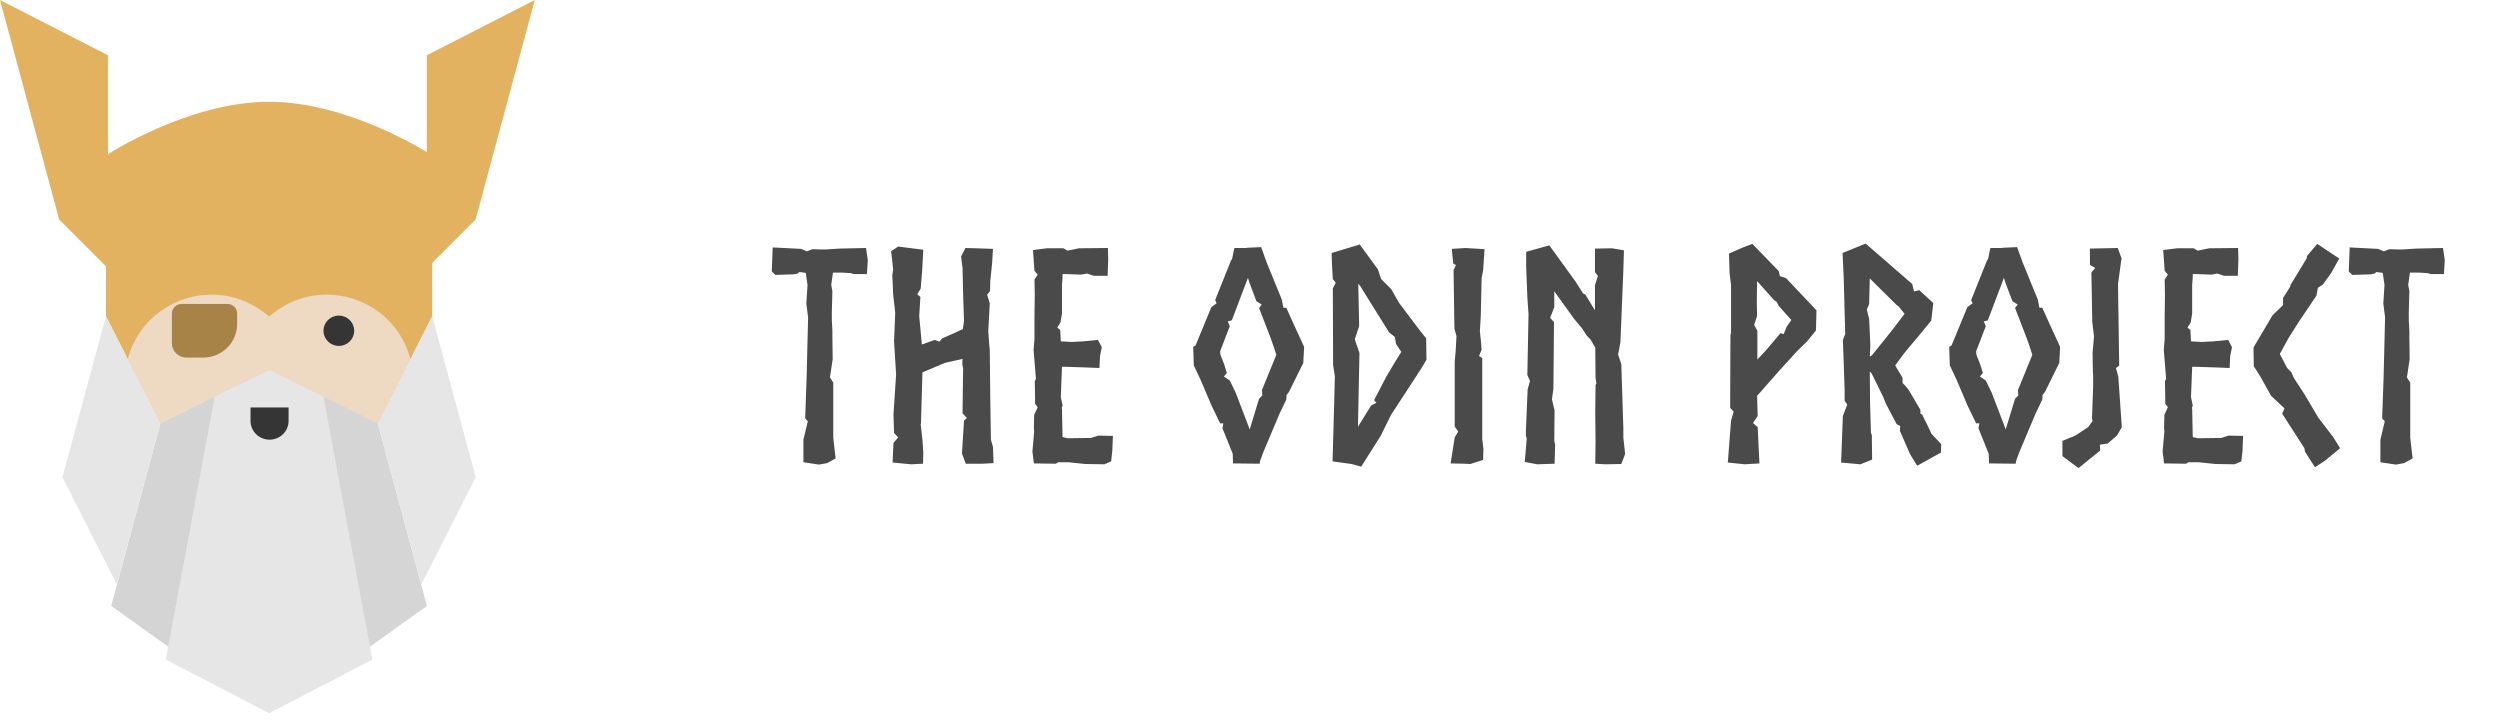
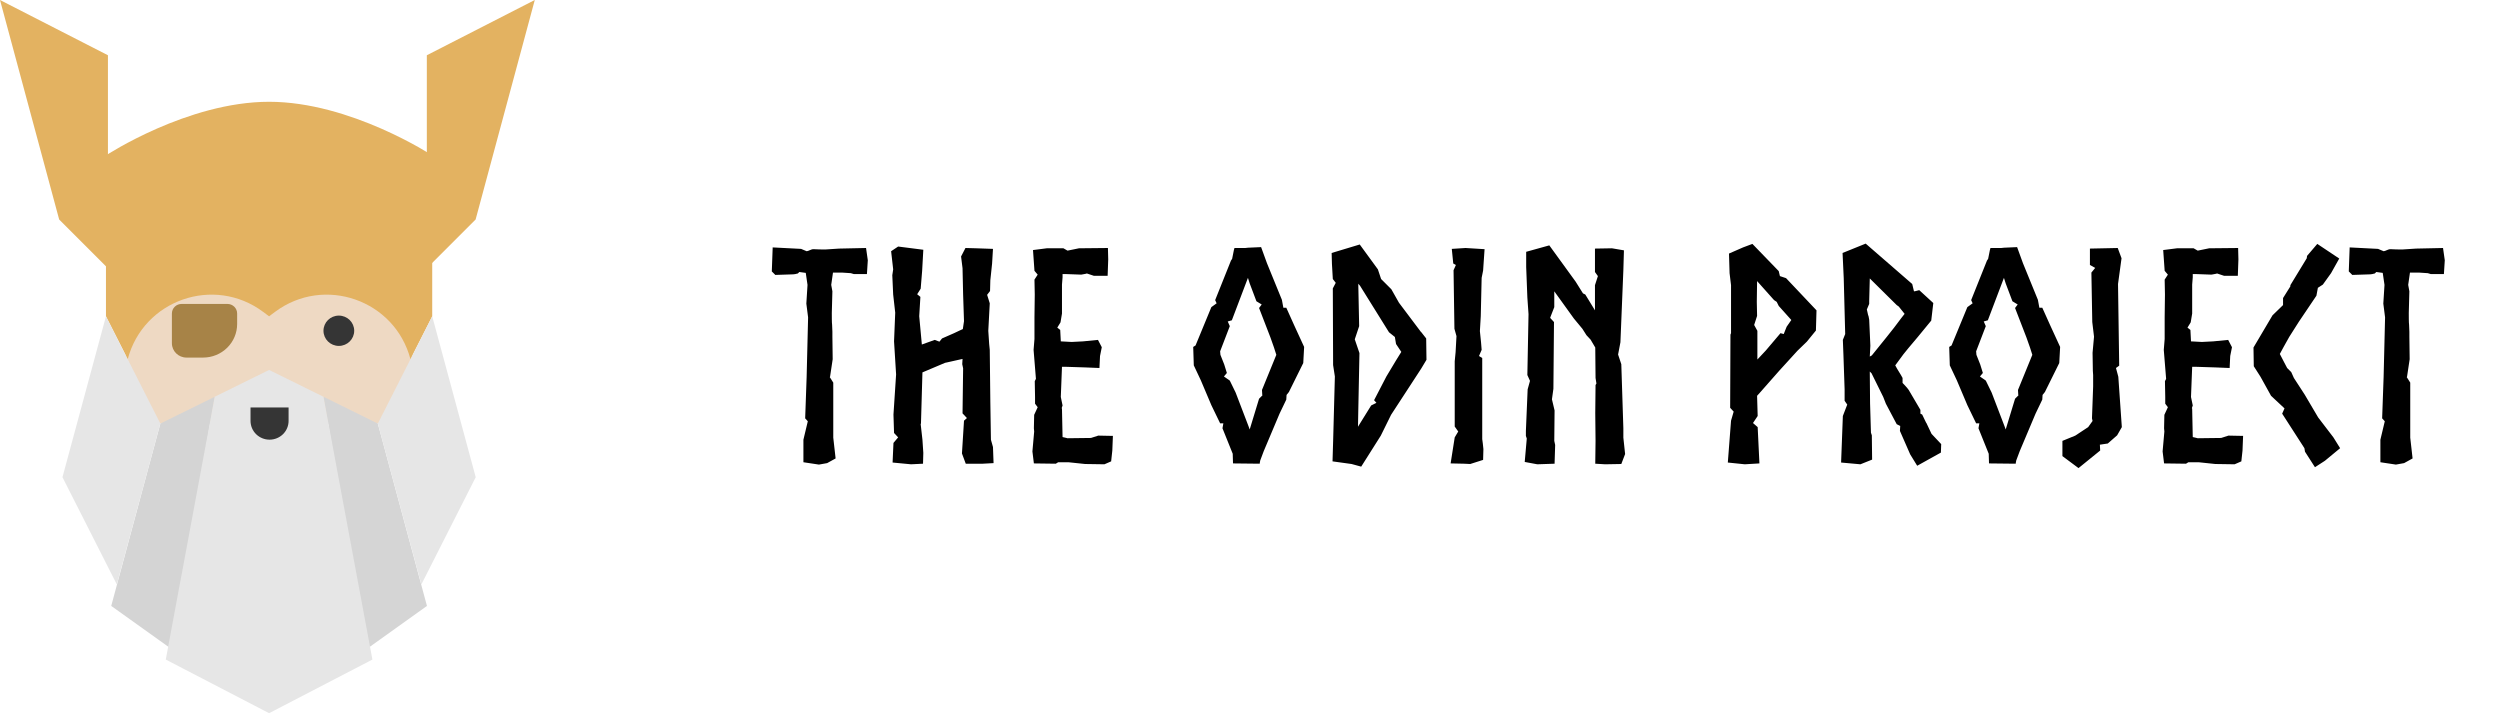
<svg xmlns="http://www.w3.org/2000/svg" width="205" height="59" viewBox="0 0 205 59" fill="none">
  <path fill-rule="evenodd" clip-rule="evenodd" d="M8.689 34.733L13.148 19.29H30.983L35.442 34.733H8.689Z" fill="#EED9C3" />
  <ellipse cx="27.785" cy="27.122" rx="1.26" ry="1.243" fill="#353535" />
  <path fill-rule="evenodd" clip-rule="evenodd" d="M19.446 25.709C19.446 25.275 19.089 24.923 18.649 24.923C17.638 24.923 15.903 24.923 14.892 24.923C14.452 24.923 14.095 25.275 14.095 25.709C14.095 26.386 14.095 27.372 14.095 28.143C14.095 28.794 14.63 29.321 15.29 29.321C15.7 29.321 16.176 29.321 16.658 29.321C17.397 29.321 18.106 29.031 18.63 28.515C19.152 28 19.446 27.3 19.446 26.571C19.446 26.259 19.446 25.962 19.446 25.709Z" fill="#A78347" />
  <path fill-rule="evenodd" clip-rule="evenodd" d="M35 4.531L43.852 0L39 18L35 22L35 4.531Z" fill="#E3B261" />
  <path fill-rule="evenodd" clip-rule="evenodd" d="M8.851 4.531L0 0L4.852 18L8.852 22L8.851 4.531Z" fill="#E3B261" />
  <path fill-rule="evenodd" clip-rule="evenodd" d="M35.442 12.744C35.442 12.744 28.754 8.346 22.066 8.346C15.378 8.346 8.689 12.744 8.689 12.744V25.937L10.473 29.456C11.753 24.593 17.544 22.567 21.576 25.572L22.066 25.937L22.555 25.572C26.587 22.567 32.379 24.593 33.658 29.456L35.442 25.937V12.744Z" fill="#E3B261" />
  <path fill-rule="evenodd" clip-rule="evenodd" d="M17.607 32.534L14.04 53.204L9.121 49.686L13.148 34.733L17.607 32.534Z" fill="#D4D4D4" />
  <path fill-rule="evenodd" clip-rule="evenodd" d="M26.524 32.534L30.091 53.204L35.01 49.686L30.983 34.733L26.524 32.534Z" fill="#D5D5D5" />
  <path fill-rule="evenodd" clip-rule="evenodd" d="M8.689 25.937L5.122 39.131L9.581 47.927L13.148 34.733L8.689 25.937Z" fill="#E6E6E6" />
  <path fill-rule="evenodd" clip-rule="evenodd" d="M35.442 25.937L39.009 39.131L34.55 47.927L30.983 34.733L35.442 25.937Z" fill="#E6E6E6" />
  <path fill-rule="evenodd" clip-rule="evenodd" d="M17.607 32.534L13.594 54.084L22.066 58.481L30.537 54.084L26.524 32.534L22.398 30.499L22.066 30.335L17.607 32.534Z" fill="#E6E6E6" />
  <path fill-rule="evenodd" clip-rule="evenodd" d="M23.664 33.414H20.543C20.543 33.414 20.543 33.935 20.543 34.514C20.543 34.922 20.707 35.313 21 35.602C21.292 35.89 21.688 36.052 22.102 36.052C22.103 36.052 22.104 36.052 22.104 36.052C22.518 36.052 22.914 35.89 23.207 35.602C23.499 35.313 23.664 34.922 23.664 34.514C23.664 33.935 23.664 33.414 23.664 33.414Z" fill="#353535" />
-   <path d="M68.808 20.384L67.704 20.456C67.368 20.456 67.056 20.456 66.696 20.432C66.504 20.432 66.288 20.6 66.144 20.6L65.688 20.408L63.36 20.288L63.288 22.256L63.576 22.544L65.04 22.496C65.112 22.496 65.256 22.472 65.424 22.424L65.544 22.304L66.072 22.376L66.216 23.36L66.12 24.896L66.264 26.024L66.144 30.92L66.024 34.304L66.24 34.544L65.88 36.056V37.904L67.152 38.096L67.824 37.976L68.52 37.592L68.328 35.888V31.376L68.04 30.92L68.064 30.896L68.28 29.456L68.256 27.608V27.2C68.256 27.032 68.232 26.816 68.232 26.624C68.208 26.48 68.208 25.88 68.208 25.664L68.256 23.888L68.16 23.36L68.304 22.352H69.048L69.768 22.4L70.008 22.472H71.088L71.16 21.344L71.016 20.336L68.808 20.384ZM73.264 33.992L73.312 35.504L73.648 35.864L73.264 36.32L73.192 37.928L74.704 38.072L75.688 38.024L75.712 37.136L75.64 36.056L75.496 34.784L75.52 34.712L75.64 30.536L77.512 29.744H77.536L78.928 29.432L78.904 29.864L78.976 30.2L78.928 33.896L79.288 34.28L79.048 34.496L78.88 37.184L79.192 38.024H80.584L81.472 37.976L81.424 36.656L81.256 36.056L81.208 32.984L81.16 28.688L81.112 28.208L81.04 27.128L81.16 24.872L80.944 24.176L81.184 23.864L81.208 22.952V22.976L81.352 21.608L81.424 20.408L80.056 20.36L79.168 20.336L78.808 21.032L78.928 21.992L78.976 24.152L79.048 26.336L78.952 26.984L78.688 27.104L78.232 27.32L77.248 27.752L77.032 28.016L76.648 27.872L75.64 28.232L75.592 28.256L75.376 25.928L75.472 24.344L75.208 24.128L75.496 23.672L75.616 22.208L75.712 20.48L73.648 20.216L73.072 20.6L73.24 22.088L73.168 22.568L73.24 24.152L73.408 25.64L73.312 27.992L73.48 30.704L73.264 33.992ZM90.826 22.616L90.874 21.272L90.85 20.336L88.474 20.36L87.538 20.552L87.202 20.36H85.834L84.706 20.504L84.826 22.208L85.09 22.52L84.826 22.928L84.85 24.152L84.826 26.024V27.8L84.754 28.688L84.946 31.064L84.85 31.256L84.874 32.552V33.104L85.09 33.392L84.802 34.016L84.778 35.12L84.802 35.384L84.658 37.016L84.778 38L86.578 38.024L86.77 37.904H87.61L88.978 38.048L90.562 38.072L91.114 37.832L91.21 36.944L91.258 35.744L90.058 35.72L89.458 35.912L87.538 35.936L87.346 35.888L87.13 35.84L87.082 33.512L87.058 33.464L87.13 33.248L86.986 32.552L87.082 30.08H87.466L88.978 30.128L90.154 30.176L90.202 29.192L90.346 28.472L90.034 27.872L88.81 27.992L87.874 28.04L86.986 27.992L86.938 27.056L86.698 26.864L86.962 26.432L87.082 25.712V23.336L87.13 22.736V22.472H87.346L88.666 22.52L89.05 22.448L89.122 22.424L89.698 22.616H90.826ZM102.331 20.312L102.115 20.336H101.227L101.179 20.504L101.035 21.224L100.939 21.368L99.643 24.608L99.763 24.872L99.331 25.184L98.035 28.328L97.843 28.448L97.891 29.96L98.467 31.184L99.331 33.224L100.051 34.712H100.315L100.243 35.12L101.083 37.208L101.107 38L103.291 38.024L103.339 37.76L103.627 36.992L104.923 33.92L105.475 32.768L105.499 32.384L105.691 32.144L106.867 29.768L106.939 28.448L106.123 26.672L105.475 25.232H105.235L105.115 24.584L103.891 21.584L103.411 20.264L102.331 20.312ZM102.379 34.952L101.323 32.192L100.843 31.208L100.363 30.872L100.603 30.584L100.387 29.888L100.075 29.096L100.051 28.808L100.843 26.744L100.675 26.36L101.011 26.264L102.331 22.784L102.475 23.24L103.027 24.704L103.459 24.968L103.243 25.256L104.179 27.68L104.467 28.496L104.659 29.096L103.483 31.976L103.507 32.408H103.531L103.243 32.696L102.475 35.216L102.379 34.952ZM113.227 35.72L114.067 34.016L116.539 30.224L116.971 29.504L116.947 27.752L116.515 27.2L116.539 27.248L114.715 24.824L114.091 23.72L113.251 22.88L112.987 22.088L111.499 20.048L110.227 20.432L109.195 20.744L109.219 21.632L109.291 22.88L109.531 23.192L109.291 23.648L109.315 29.936L109.459 30.872L109.315 36.248V36.224L109.267 37.832L110.827 38.048L111.619 38.264L113.227 35.72ZM111.451 26.744L111.379 23.264L111.523 23.432L113.899 27.248L114.379 27.632L114.475 28.208L114.907 28.856L114.475 29.552L113.683 30.872L112.675 32.816L112.867 33.032L112.435 33.248L111.379 34.952L111.355 35L111.379 33.704L111.475 28.952L111.091 27.824L111.451 26.744ZM119.431 27.56L119.359 28.88L119.287 29.624V34.112V34.976L119.575 35.384L119.287 35.864L118.951 38L120.055 38.024L120.559 38.048L121.615 37.712L121.639 36.824L121.591 36.368L121.543 36.008V29.36L121.279 29.192L121.495 28.688L121.447 28.088L121.351 27.152L121.423 25.928L121.495 22.784L121.615 22.184L121.735 20.432L120.175 20.336L119.047 20.408L119.167 21.608L119.383 21.728L119.191 22.16L119.263 26.96L119.431 27.56ZM133.115 35.888V35.12L132.947 29.864L132.683 29.072L132.875 28.064L133.115 22.16L133.163 20.528L132.179 20.36L130.787 20.384V22.304L131.027 22.64L130.787 23.384V25.448L129.995 24.152L129.803 24.056L129.203 23.096L127.043 20.12L125.147 20.648V21.896L125.243 24.392L125.339 25.76L125.243 30.752L125.459 31.232L125.267 31.928L125.123 35.336V35.744L125.195 35.96L125.027 37.88L126.059 38.072L127.475 38.024L127.523 36.488L127.451 36.152L127.475 33.656L127.259 32.744L127.379 31.88L127.427 26.408L127.139 26.096L127.115 26.048L127.451 25.184V23.888L128.075 24.752L129.059 26.12L129.755 26.96L130.091 27.488L130.427 27.848L130.811 28.496L130.835 30.992L130.907 31.448L130.835 31.568L130.811 33.872L130.835 36.152L130.811 38.024L131.627 38.072L132.947 38.048L133.259 37.232L133.115 35.888ZM147.393 28.76L148.161 28.016L148.905 27.104L148.953 25.448L146.457 22.808L145.953 22.64L145.857 22.232L143.697 20L142.929 20.288L141.777 20.792L141.825 22.4L141.945 23.384V27.32L141.897 27.44L141.873 33.44L142.161 33.752L141.945 34.496L141.681 37.928L143.073 38.072L144.273 38L144.129 35.024L143.745 34.688L144.129 34.112L144.081 32.456L144.297 32.216L145.905 30.392L147.393 28.76ZM144.105 27.128L143.841 26.648L144.081 25.904L144.057 24.752L144.081 23.048L145.473 24.608L145.689 24.752L145.857 25.088L146.889 26.24L146.505 26.792L146.265 27.392L146.001 27.32L144.801 28.736L144.105 29.48V27.128ZM153.466 30.608L154.426 32.552L154.642 33.104L155.53 34.784L155.818 34.928L155.794 35.336L156.634 37.256L157.21 38.192L159.154 37.112L159.178 36.416L158.386 35.576L157.954 34.664V34.688L157.618 33.992L157.474 33.92V33.608L156.514 31.976C156.346 31.736 156.202 31.616 156.01 31.4V30.992C155.866 30.704 155.578 30.296 155.41 29.96L156.082 29.048L156.49 28.544L157.258 27.632L158.362 26.288L158.53 24.848L157.378 23.792C157.354 23.792 156.97 23.912 156.946 23.888L156.802 23.288L152.986 19.976L151.09 20.744L151.186 22.808L151.306 27.392L151.114 27.872L151.162 29.12L151.258 31.928V32.864L151.474 33.176L151.114 34.112L150.97 37.928L152.554 38.072L153.514 37.688L153.49 35.696L153.418 35.48L153.346 33.08L153.322 30.464L153.466 30.608ZM153.37 28.352L153.274 26.216L153.226 25.952L153.178 25.808L153.082 25.376L153.274 24.92V24.68L153.322 22.832L155.53 25.016L155.698 25.136L156.178 25.736L155.914 26.072C155.602 26.504 155.026 27.248 154.69 27.656L153.49 29.144L153.322 29.24L153.37 28.352ZM164.323 20.312L164.107 20.336H163.219L163.171 20.504L163.027 21.224L162.931 21.368L161.635 24.608L161.755 24.872L161.323 25.184L160.027 28.328L159.835 28.448L159.883 29.96L160.459 31.184L161.323 33.224L162.043 34.712H162.307L162.235 35.12L163.075 37.208L163.099 38L165.283 38.024L165.331 37.76L165.619 36.992L166.915 33.92L167.467 32.768L167.491 32.384L167.683 32.144L168.859 29.768L168.931 28.448L168.115 26.672L167.467 25.232H167.227L167.107 24.584L165.883 21.584L165.403 20.264L164.323 20.312ZM164.371 34.952L163.315 32.192L162.835 31.208L162.355 30.872L162.595 30.584L162.379 29.888L162.067 29.096L162.043 28.808L162.835 26.744L162.667 26.36L163.003 26.264L164.323 22.784L164.467 23.24L165.019 24.704L165.451 24.968L165.235 25.256L166.171 27.68L166.459 28.496L166.651 29.096L165.475 31.976L165.499 32.408H165.523L165.235 32.696L164.467 35.216L164.371 34.952ZM171.71 27.608L171.59 28.928L171.614 30.416L171.638 30.752V31.688L171.542 34.304L171.59 34.52L171.23 35.024L170.174 35.72L169.118 36.152V37.4L170.438 38.384L172.214 36.944L172.19 36.464L172.838 36.368L173.606 35.696L173.99 35.024L173.702 30.896L173.51 30.176L173.774 29.984L173.678 23.288L173.966 21.176L173.654 20.336L171.374 20.384V21.728L171.806 21.968L171.494 22.352L171.566 26.408L171.71 27.608ZM183.502 22.616L183.55 21.272L183.526 20.336L181.15 20.36L180.214 20.552L179.878 20.36H178.51L177.382 20.504L177.502 22.208L177.766 22.52L177.502 22.928L177.526 24.152L177.502 26.024V27.8L177.43 28.688L177.622 31.064L177.526 31.256L177.55 32.552V33.104L177.766 33.392L177.478 34.016L177.454 35.12L177.478 35.384L177.334 37.016L177.454 38L179.254 38.024L179.446 37.904H180.286L181.654 38.048L183.238 38.072L183.79 37.832L183.886 36.944L183.934 35.744L182.734 35.72L182.134 35.912L180.214 35.936L180.022 35.888L179.806 35.84L179.758 33.512L179.734 33.464L179.806 33.248L179.662 32.552L179.758 30.08H180.142L181.654 30.128L182.83 30.176L182.878 29.192L183.022 28.472L182.71 27.872L181.486 27.992L180.55 28.04L179.662 27.992L179.614 27.056L179.374 26.864L179.638 26.432L179.758 25.712V23.336L179.806 22.736V22.472H180.022L181.342 22.52L181.726 22.448L181.798 22.424L182.374 22.616H183.502ZM185.362 30.896L186.226 32.456L187.33 33.488L187.138 33.92L188.962 36.752L189.01 37.04L189.826 38.312L190.642 37.784L191.89 36.752L191.338 35.864L190.09 34.232L188.986 32.36L188.098 30.992L187.882 30.512L187.546 30.176L187.306 29.72L186.946 29.024L187.258 28.448L187.714 27.632L188.506 26.384L189.946 24.248L190.066 23.6L190.474 23.336L191.146 22.4L191.818 21.2L190.018 20L189.178 20.984L189.154 21.176L187.81 23.384V23.48L187.21 24.44V25.016L186.346 25.856L184.786 28.496L184.81 30.032L185.362 30.896ZM198.12 20.384L197.016 20.456C196.68 20.456 196.368 20.456 196.008 20.432C195.816 20.432 195.6 20.6 195.456 20.6L195 20.408L192.672 20.288L192.6 22.256L192.888 22.544L194.352 22.496C194.424 22.496 194.568 22.472 194.736 22.424L194.856 22.304L195.384 22.376L195.528 23.36L195.432 24.896L195.576 26.024L195.456 30.92L195.336 34.304L195.552 34.544L195.192 36.056V37.904L196.464 38.096L197.136 37.976L197.832 37.592L197.64 35.888V31.376L197.352 30.92L197.376 30.896L197.592 29.456L197.568 27.608V27.2C197.568 27.032 197.544 26.816 197.544 26.624C197.52 26.48 197.52 25.88 197.52 25.664L197.568 23.888L197.472 23.36L197.616 22.352H198.36L199.08 22.4L199.32 22.472H200.4L200.472 21.344L200.328 20.336L198.12 20.384Z" fill="#4A4A4A" />
+   <path d="M68.808 20.384L67.704 20.456C67.368 20.456 67.056 20.456 66.696 20.432C66.504 20.432 66.288 20.6 66.144 20.6L65.688 20.408L63.36 20.288L63.288 22.256L63.576 22.544L65.04 22.496C65.112 22.496 65.256 22.472 65.424 22.424L65.544 22.304L66.072 22.376L66.216 23.36L66.12 24.896L66.264 26.024L66.144 30.92L66.024 34.304L66.24 34.544L65.88 36.056V37.904L67.152 38.096L67.824 37.976L68.52 37.592L68.328 35.888V31.376L68.04 30.92L68.064 30.896L68.28 29.456L68.256 27.608V27.2C68.256 27.032 68.232 26.816 68.232 26.624C68.208 26.48 68.208 25.88 68.208 25.664L68.256 23.888L68.16 23.36L68.304 22.352H69.048L69.768 22.4L70.008 22.472H71.088L71.16 21.344L71.016 20.336L68.808 20.384ZM73.264 33.992L73.312 35.504L73.648 35.864L73.264 36.32L73.192 37.928L74.704 38.072L75.688 38.024L75.712 37.136L75.64 36.056L75.496 34.784L75.52 34.712L75.64 30.536L77.512 29.744H77.536L78.928 29.432L78.904 29.864L78.976 30.2L78.928 33.896L79.288 34.28L79.048 34.496L78.88 37.184L79.192 38.024H80.584L81.472 37.976L81.424 36.656L81.256 36.056L81.208 32.984L81.16 28.688L81.112 28.208L81.04 27.128L81.16 24.872L80.944 24.176L81.184 23.864L81.208 22.952V22.976L81.352 21.608L81.424 20.408L80.056 20.36L79.168 20.336L78.808 21.032L78.928 21.992L78.976 24.152L79.048 26.336L78.952 26.984L78.688 27.104L78.232 27.32L77.248 27.752L77.032 28.016L76.648 27.872L75.64 28.232L75.592 28.256L75.376 25.928L75.472 24.344L75.208 24.128L75.496 23.672L75.616 22.208L75.712 20.48L73.648 20.216L73.072 20.6L73.24 22.088L73.168 22.568L73.24 24.152L73.408 25.64L73.312 27.992L73.48 30.704L73.264 33.992ZM90.826 22.616L90.874 21.272L90.85 20.336L88.474 20.36L87.538 20.552L87.202 20.36H85.834L84.706 20.504L84.826 22.208L85.09 22.52L84.826 22.928L84.85 24.152L84.826 26.024V27.8L84.754 28.688L84.946 31.064L84.85 31.256L84.874 32.552V33.104L85.09 33.392L84.802 34.016L84.778 35.12L84.802 35.384L84.658 37.016L84.778 38L86.578 38.024L86.77 37.904H87.61L88.978 38.048L90.562 38.072L91.114 37.832L91.21 36.944L91.258 35.744L90.058 35.72L89.458 35.912L87.538 35.936L87.346 35.888L87.13 35.84L87.082 33.512L87.058 33.464L87.13 33.248L86.986 32.552L87.082 30.08H87.466L88.978 30.128L90.154 30.176L90.202 29.192L90.346 28.472L90.034 27.872L88.81 27.992L87.874 28.04L86.986 27.992L86.938 27.056L86.698 26.864L86.962 26.432L87.082 25.712V23.336L87.13 22.736V22.472H87.346L88.666 22.52L89.05 22.448L89.122 22.424L89.698 22.616H90.826ZM102.331 20.312L102.115 20.336H101.227L101.179 20.504L101.035 21.224L100.939 21.368L99.643 24.608L99.763 24.872L99.331 25.184L98.035 28.328L97.843 28.448L97.891 29.96L98.467 31.184L99.331 33.224L100.051 34.712H100.315L100.243 35.12L101.083 37.208L101.107 38L103.291 38.024L103.339 37.76L103.627 36.992L104.923 33.92L105.475 32.768L105.499 32.384L105.691 32.144L106.867 29.768L106.939 28.448L106.123 26.672L105.475 25.232H105.235L105.115 24.584L103.891 21.584L103.411 20.264L102.331 20.312ZM102.379 34.952L101.323 32.192L100.843 31.208L100.363 30.872L100.603 30.584L100.387 29.888L100.075 29.096L100.051 28.808L100.843 26.744L100.675 26.36L101.011 26.264L102.331 22.784L102.475 23.24L103.027 24.704L103.459 24.968L103.243 25.256L104.179 27.68L104.467 28.496L104.659 29.096L103.483 31.976L103.507 32.408H103.531L103.243 32.696L102.475 35.216L102.379 34.952ZM113.227 35.72L114.067 34.016L116.539 30.224L116.971 29.504L116.947 27.752L116.515 27.2L116.539 27.248L114.715 24.824L114.091 23.72L113.251 22.88L112.987 22.088L111.499 20.048L110.227 20.432L109.195 20.744L109.219 21.632L109.291 22.88L109.531 23.192L109.291 23.648L109.315 29.936L109.459 30.872L109.315 36.248V36.224L109.267 37.832L110.827 38.048L111.619 38.264L113.227 35.72ZM111.451 26.744L111.379 23.264L111.523 23.432L113.899 27.248L114.379 27.632L114.475 28.208L114.907 28.856L114.475 29.552L113.683 30.872L112.675 32.816L112.867 33.032L112.435 33.248L111.379 34.952L111.355 35L111.379 33.704L111.475 28.952L111.091 27.824L111.451 26.744ZM119.431 27.56L119.359 28.88L119.287 29.624V34.112V34.976L119.575 35.384L119.287 35.864L118.951 38L120.055 38.024L120.559 38.048L121.615 37.712L121.639 36.824L121.591 36.368L121.543 36.008V29.36L121.279 29.192L121.495 28.688L121.447 28.088L121.351 27.152L121.423 25.928L121.495 22.784L121.615 22.184L121.735 20.432L120.175 20.336L119.047 20.408L119.167 21.608L119.383 21.728L119.191 22.16L119.263 26.96L119.431 27.56ZM133.115 35.888V35.12L132.947 29.864L132.683 29.072L132.875 28.064L133.115 22.16L133.163 20.528L132.179 20.36L130.787 20.384V22.304L131.027 22.64L130.787 23.384V25.448L129.995 24.152L129.803 24.056L129.203 23.096L127.043 20.12L125.147 20.648V21.896L125.243 24.392L125.339 25.76L125.243 30.752L125.459 31.232L125.267 31.928L125.123 35.336V35.744L125.195 35.96L125.027 37.88L126.059 38.072L127.475 38.024L127.523 36.488L127.451 36.152L127.475 33.656L127.259 32.744L127.379 31.88L127.427 26.408L127.139 26.096L127.115 26.048L127.451 25.184V23.888L128.075 24.752L129.059 26.12L129.755 26.96L130.091 27.488L130.427 27.848L130.811 28.496L130.835 30.992L130.907 31.448L130.835 31.568L130.811 33.872L130.835 36.152L130.811 38.024L131.627 38.072L132.947 38.048L133.259 37.232L133.115 35.888ZM147.393 28.76L148.161 28.016L148.905 27.104L148.953 25.448L146.457 22.808L145.953 22.64L145.857 22.232L143.697 20L142.929 20.288L141.777 20.792L141.825 22.4L141.945 23.384V27.32L141.897 27.44L141.873 33.44L142.161 33.752L141.945 34.496L141.681 37.928L143.073 38.072L144.273 38L144.129 35.024L143.745 34.688L144.129 34.112L144.081 32.456L144.297 32.216L145.905 30.392L147.393 28.76ZM144.105 27.128L143.841 26.648L144.081 25.904L144.057 24.752L144.081 23.048L145.473 24.608L145.689 24.752L145.857 25.088L146.889 26.24L146.505 26.792L146.265 27.392L146.001 27.32L144.801 28.736L144.105 29.48V27.128ZM153.466 30.608L154.426 32.552L154.642 33.104L155.53 34.784L155.818 34.928L155.794 35.336L156.634 37.256L157.21 38.192L159.154 37.112L159.178 36.416L158.386 35.576L157.954 34.664V34.688L157.618 33.992L157.474 33.92V33.608L156.514 31.976C156.346 31.736 156.202 31.616 156.01 31.4V30.992C155.866 30.704 155.578 30.296 155.41 29.96L156.082 29.048L156.49 28.544L157.258 27.632L158.362 26.288L158.53 24.848L157.378 23.792C157.354 23.792 156.97 23.912 156.946 23.888L156.802 23.288L152.986 19.976L151.09 20.744L151.186 22.808L151.306 27.392L151.114 27.872L151.162 29.12L151.258 31.928V32.864L151.474 33.176L151.114 34.112L150.97 37.928L152.554 38.072L153.514 37.688L153.49 35.696L153.418 35.48L153.346 33.08L153.322 30.464L153.466 30.608ZM153.37 28.352L153.274 26.216L153.226 25.952L153.178 25.808L153.082 25.376L153.274 24.92V24.68L153.322 22.832L155.53 25.016L155.698 25.136L156.178 25.736L155.914 26.072C155.602 26.504 155.026 27.248 154.69 27.656L153.49 29.144L153.322 29.24L153.37 28.352ZM164.323 20.312L164.107 20.336H163.219L163.171 20.504L163.027 21.224L162.931 21.368L161.635 24.608L161.755 24.872L161.323 25.184L160.027 28.328L159.835 28.448L159.883 29.96L160.459 31.184L161.323 33.224L162.043 34.712H162.307L162.235 35.12L163.075 37.208L163.099 38L165.283 38.024L165.331 37.76L165.619 36.992L166.915 33.92L167.467 32.768L167.491 32.384L167.683 32.144L168.859 29.768L168.931 28.448L168.115 26.672L167.467 25.232H167.227L167.107 24.584L165.883 21.584L165.403 20.264L164.323 20.312ZM164.371 34.952L163.315 32.192L162.835 31.208L162.355 30.872L162.595 30.584L162.379 29.888L162.067 29.096L162.043 28.808L162.835 26.744L162.667 26.36L163.003 26.264L164.323 22.784L164.467 23.24L165.019 24.704L165.451 24.968L165.235 25.256L166.171 27.68L166.459 28.496L166.651 29.096L165.475 31.976L165.499 32.408H165.523L165.235 32.696L164.467 35.216L164.371 34.952ZM171.71 27.608L171.59 28.928L171.614 30.416L171.638 30.752V31.688L171.542 34.304L171.59 34.52L171.23 35.024L170.174 35.72L169.118 36.152V37.4L170.438 38.384L172.214 36.944L172.19 36.464L172.838 36.368L173.606 35.696L173.99 35.024L173.702 30.896L173.51 30.176L173.774 29.984L173.678 23.288L173.966 21.176L173.654 20.336L171.374 20.384V21.728L171.806 21.968L171.494 22.352L171.566 26.408L171.71 27.608ZM183.502 22.616L183.55 21.272L183.526 20.336L181.15 20.36L180.214 20.552L179.878 20.36H178.51L177.382 20.504L177.502 22.208L177.766 22.52L177.502 22.928L177.526 24.152L177.502 26.024V27.8L177.43 28.688L177.622 31.064L177.526 31.256L177.55 32.552V33.104L177.766 33.392L177.478 34.016L177.454 35.12L177.478 35.384L177.334 37.016L177.454 38L179.254 38.024L179.446 37.904H180.286L181.654 38.048L183.238 38.072L183.79 37.832L183.886 36.944L183.934 35.744L182.734 35.72L182.134 35.912L180.214 35.936L180.022 35.888L179.806 35.84L179.758 33.512L179.734 33.464L179.806 33.248L179.662 32.552L179.758 30.08H180.142L181.654 30.128L182.83 30.176L182.878 29.192L183.022 28.472L182.71 27.872L181.486 27.992L180.55 28.04L179.662 27.992L179.614 27.056L179.374 26.864L179.638 26.432L179.758 25.712V23.336L179.806 22.736V22.472H180.022L181.342 22.52L181.726 22.448L181.798 22.424L182.374 22.616H183.502ZM185.362 30.896L186.226 32.456L187.33 33.488L187.138 33.92L188.962 36.752L189.01 37.04L189.826 38.312L190.642 37.784L191.89 36.752L191.338 35.864L190.09 34.232L188.986 32.36L188.098 30.992L187.882 30.512L187.546 30.176L187.306 29.72L186.946 29.024L187.258 28.448L187.714 27.632L188.506 26.384L189.946 24.248L190.066 23.6L190.474 23.336L191.146 22.4L191.818 21.2L190.018 20L189.178 20.984L189.154 21.176L187.81 23.384V23.48L187.21 24.44V25.016L186.346 25.856L184.786 28.496L184.81 30.032L185.362 30.896ZM198.12 20.384L197.016 20.456C196.68 20.456 196.368 20.456 196.008 20.432C195.816 20.432 195.6 20.6 195.456 20.6L195 20.408L192.672 20.288L192.6 22.256L192.888 22.544L194.352 22.496C194.424 22.496 194.568 22.472 194.736 22.424L194.856 22.304L195.384 22.376L195.528 23.36L195.432 24.896L195.576 26.024L195.456 30.92L195.336 34.304L195.552 34.544L195.192 36.056V37.904L196.464 38.096L197.136 37.976L197.832 37.592L197.64 35.888V31.376L197.352 30.92L197.376 30.896L197.592 29.456L197.568 27.608V27.2C197.568 27.032 197.544 26.816 197.544 26.624C197.52 26.48 197.52 25.88 197.52 25.664L197.568 23.888L197.472 23.36L197.616 22.352H198.36L199.08 22.4L199.32 22.472H200.4L200.472 21.344L200.328 20.336L198.12 20.384Z" fill="currentColor" />
</svg>
